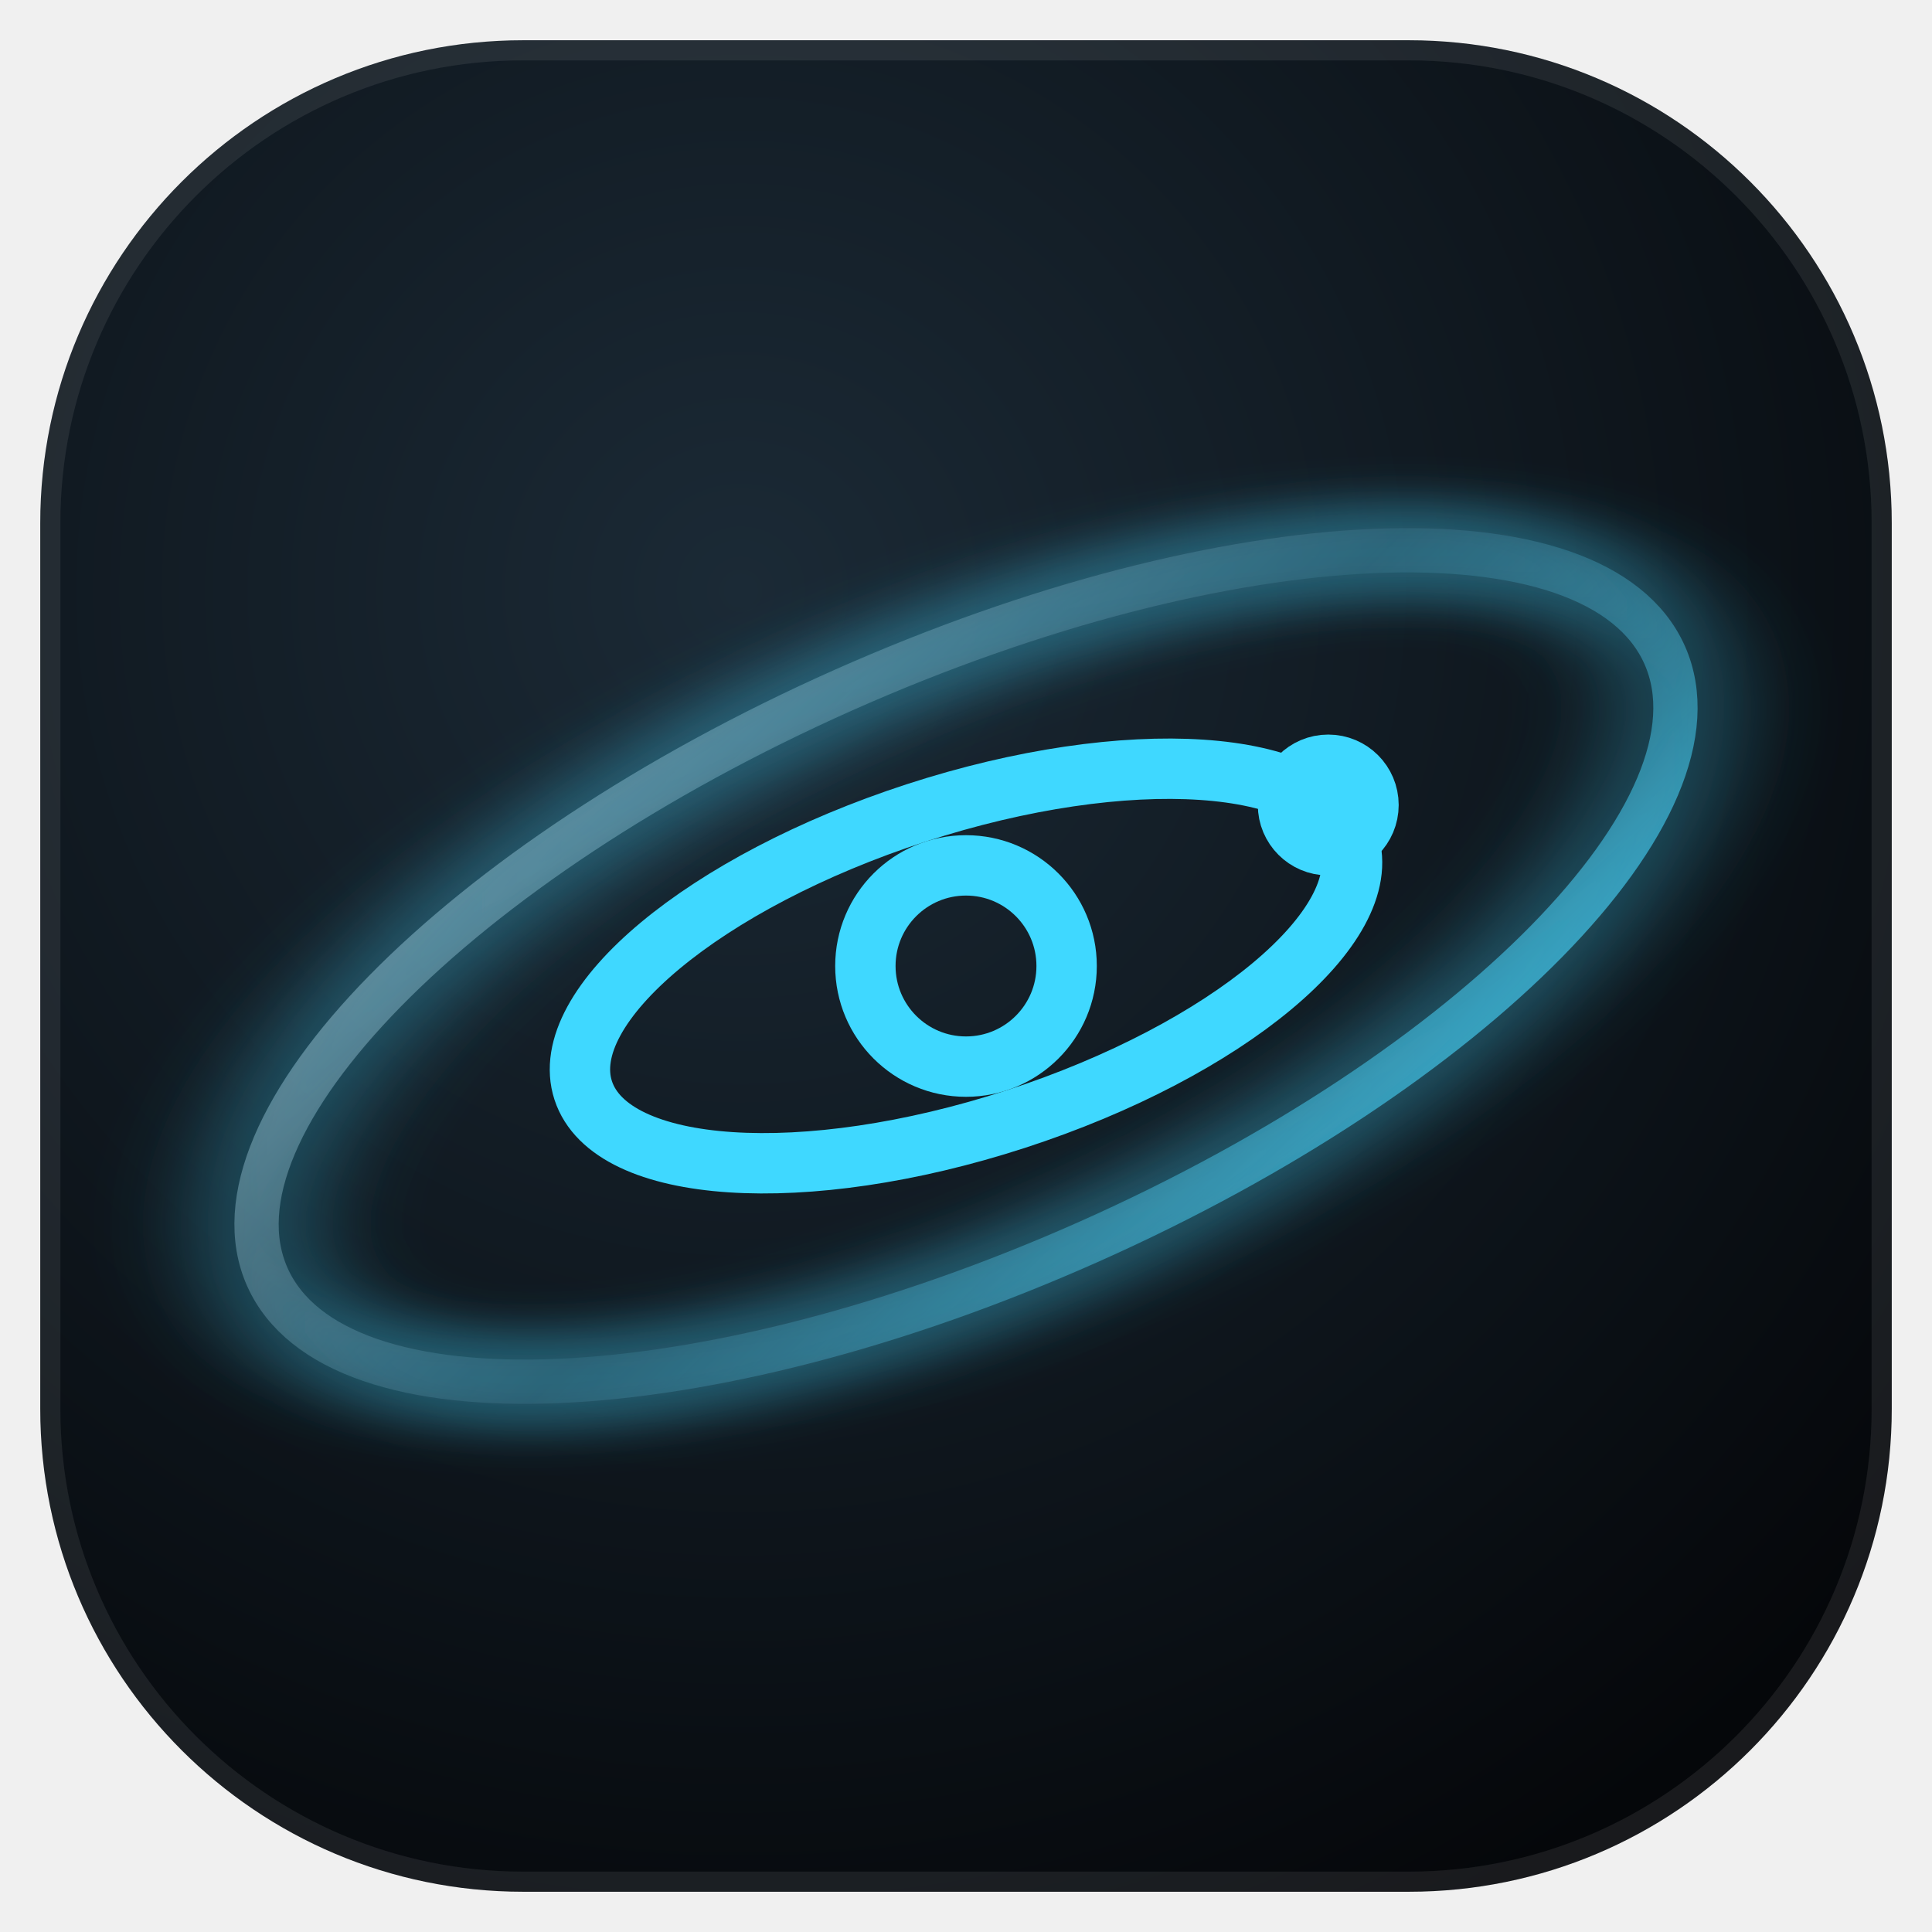
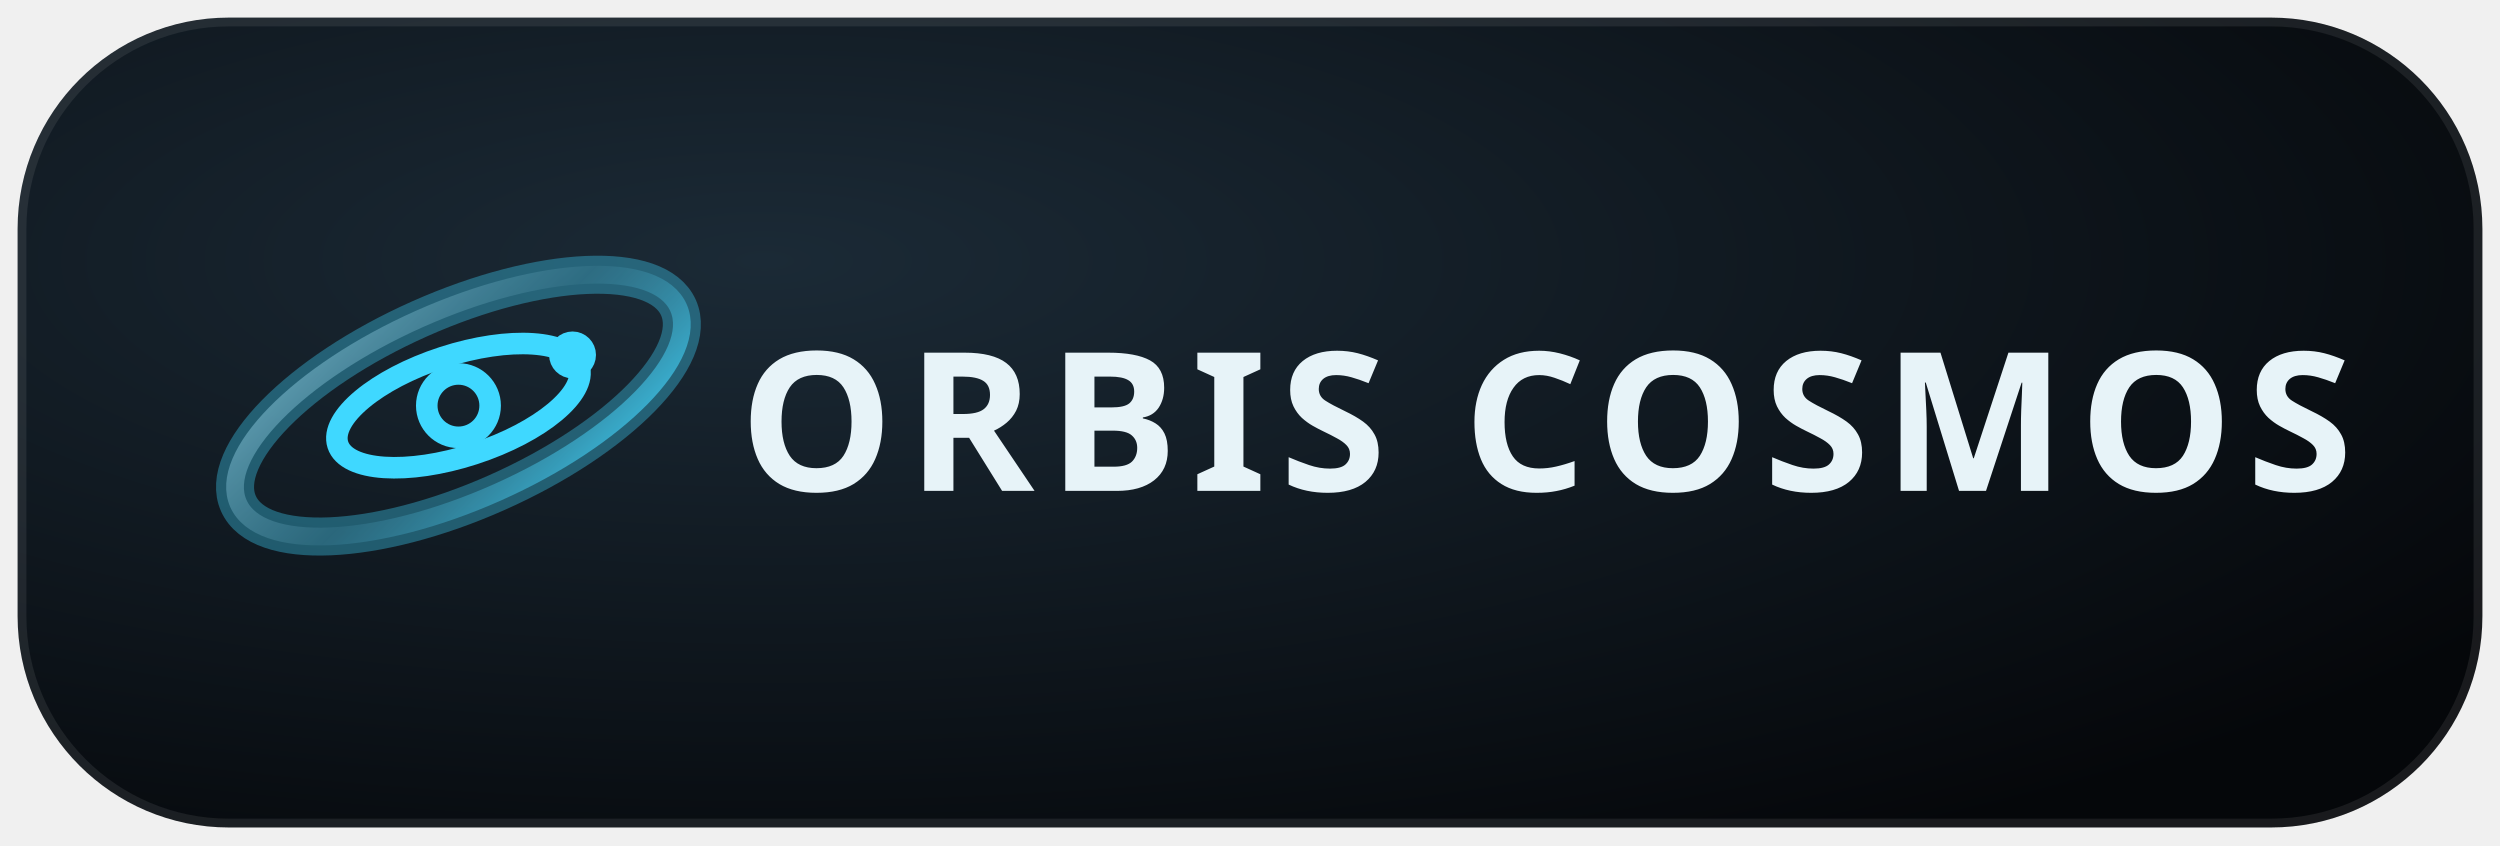
- <svg xmlns="http://www.w3.org/2000/svg" viewBox="0 0 96 96" role="img" aria-label="Cosmos">
+ <svg xmlns="http://www.w3.org/2000/svg" viewBox="0 0 284 96" role="img" aria-label="ORBIS COSMOS">
  <defs>
-     <radialGradient id="glass" cx="38%" cy="30%" r="80%">
+     <radialGradient id="glass-cosmos" cx="30%" cy="30%" r="85%">
      <stop offset="0" stop-color="#1b2a36" />
      <stop offset="1" stop-color="#05070a" />
    </radialGradient>
-     <linearGradient id="ring" x1="0" y1="0" x2="1" y2="1">
+     <linearGradient id="ring-cosmos" x1="0" y1="0" x2="1" y2="1">
      <stop offset="0" stop-color="#d9e6ee" stop-opacity="0.55" />
      <stop offset="0.5" stop-color="#3a4a57" stop-opacity="0.35" />
      <stop offset="1" stop-color="#3fd8ff" stop-opacity="0.9" />
    </linearGradient>
  </defs>
-   <rect x="2" y="2" width="92" height="92" rx="24" fill="url(#glass)" />
-   <rect x="2.5" y="2.5" width="91" height="91" rx="23.5" fill="none" stroke="#ffffff" stroke-opacity="0.08" />
-   <ellipse cx="48" cy="48" rx="38" ry="15" transform="rotate(-24 48 48)" fill="none" stroke="url(#ring)" stroke-width="2.2" />
-   <ellipse cx="48" cy="48" rx="38" ry="15" transform="rotate(-24 48 48)" fill="none" stroke="#3fd8ff" stroke-opacity="0.35" stroke-width="5" stroke-linecap="round" style="filter:blur(2px)" />
-   <g fill="none" stroke="#3fd8ff" stroke-width="3" stroke-linecap="round" stroke-linejoin="round">
-     <circle cx="48" cy="48" r="5" />
-     <ellipse cx="48" cy="48" rx="20" ry="8" transform="rotate(-18 48 48)" />
-     <circle cx="66" cy="40" r="2" />
+   <rect x="2" y="2" width="280" height="92" rx="24" fill="url(#glass-cosmos)" />
+   <rect x="2.5" y="2.5" width="279" height="91" rx="23.5" fill="none" stroke="#ffffff" stroke-opacity="0.08" />
+   <g transform="translate(6 0) scale(0.72) translate(16 16)">
+     <ellipse cx="48" cy="48" rx="38" ry="15" transform="rotate(-24 48 48)" fill="none" stroke="url(#ring-cosmos)" stroke-width="2.8" />
+     <ellipse cx="48" cy="48" rx="38" ry="15" transform="rotate(-24 48 48)" fill="none" stroke="#3fd8ff" stroke-opacity="0.35" stroke-width="6" stroke-linecap="round" />
+     <g fill="none" stroke="#3fd8ff" stroke-width="3.4" stroke-linecap="round" stroke-linejoin="round">
+       <circle cx="48" cy="48" r="5" />
+       <ellipse cx="48" cy="48" rx="20" ry="8" transform="rotate(-18 48 48)" />
+       <circle cx="66" cy="40" r="2" />
+     </g>
  </g>
+   <text x="84" y="48" dominant-baseline="middle" font-family="Orbitron, 'Segoe UI', system-ui, sans-serif" font-size="22" font-weight="600" letter-spacing="1.5" fill="#e7f3f8">ORBIS COSMOS</text>
</svg>
